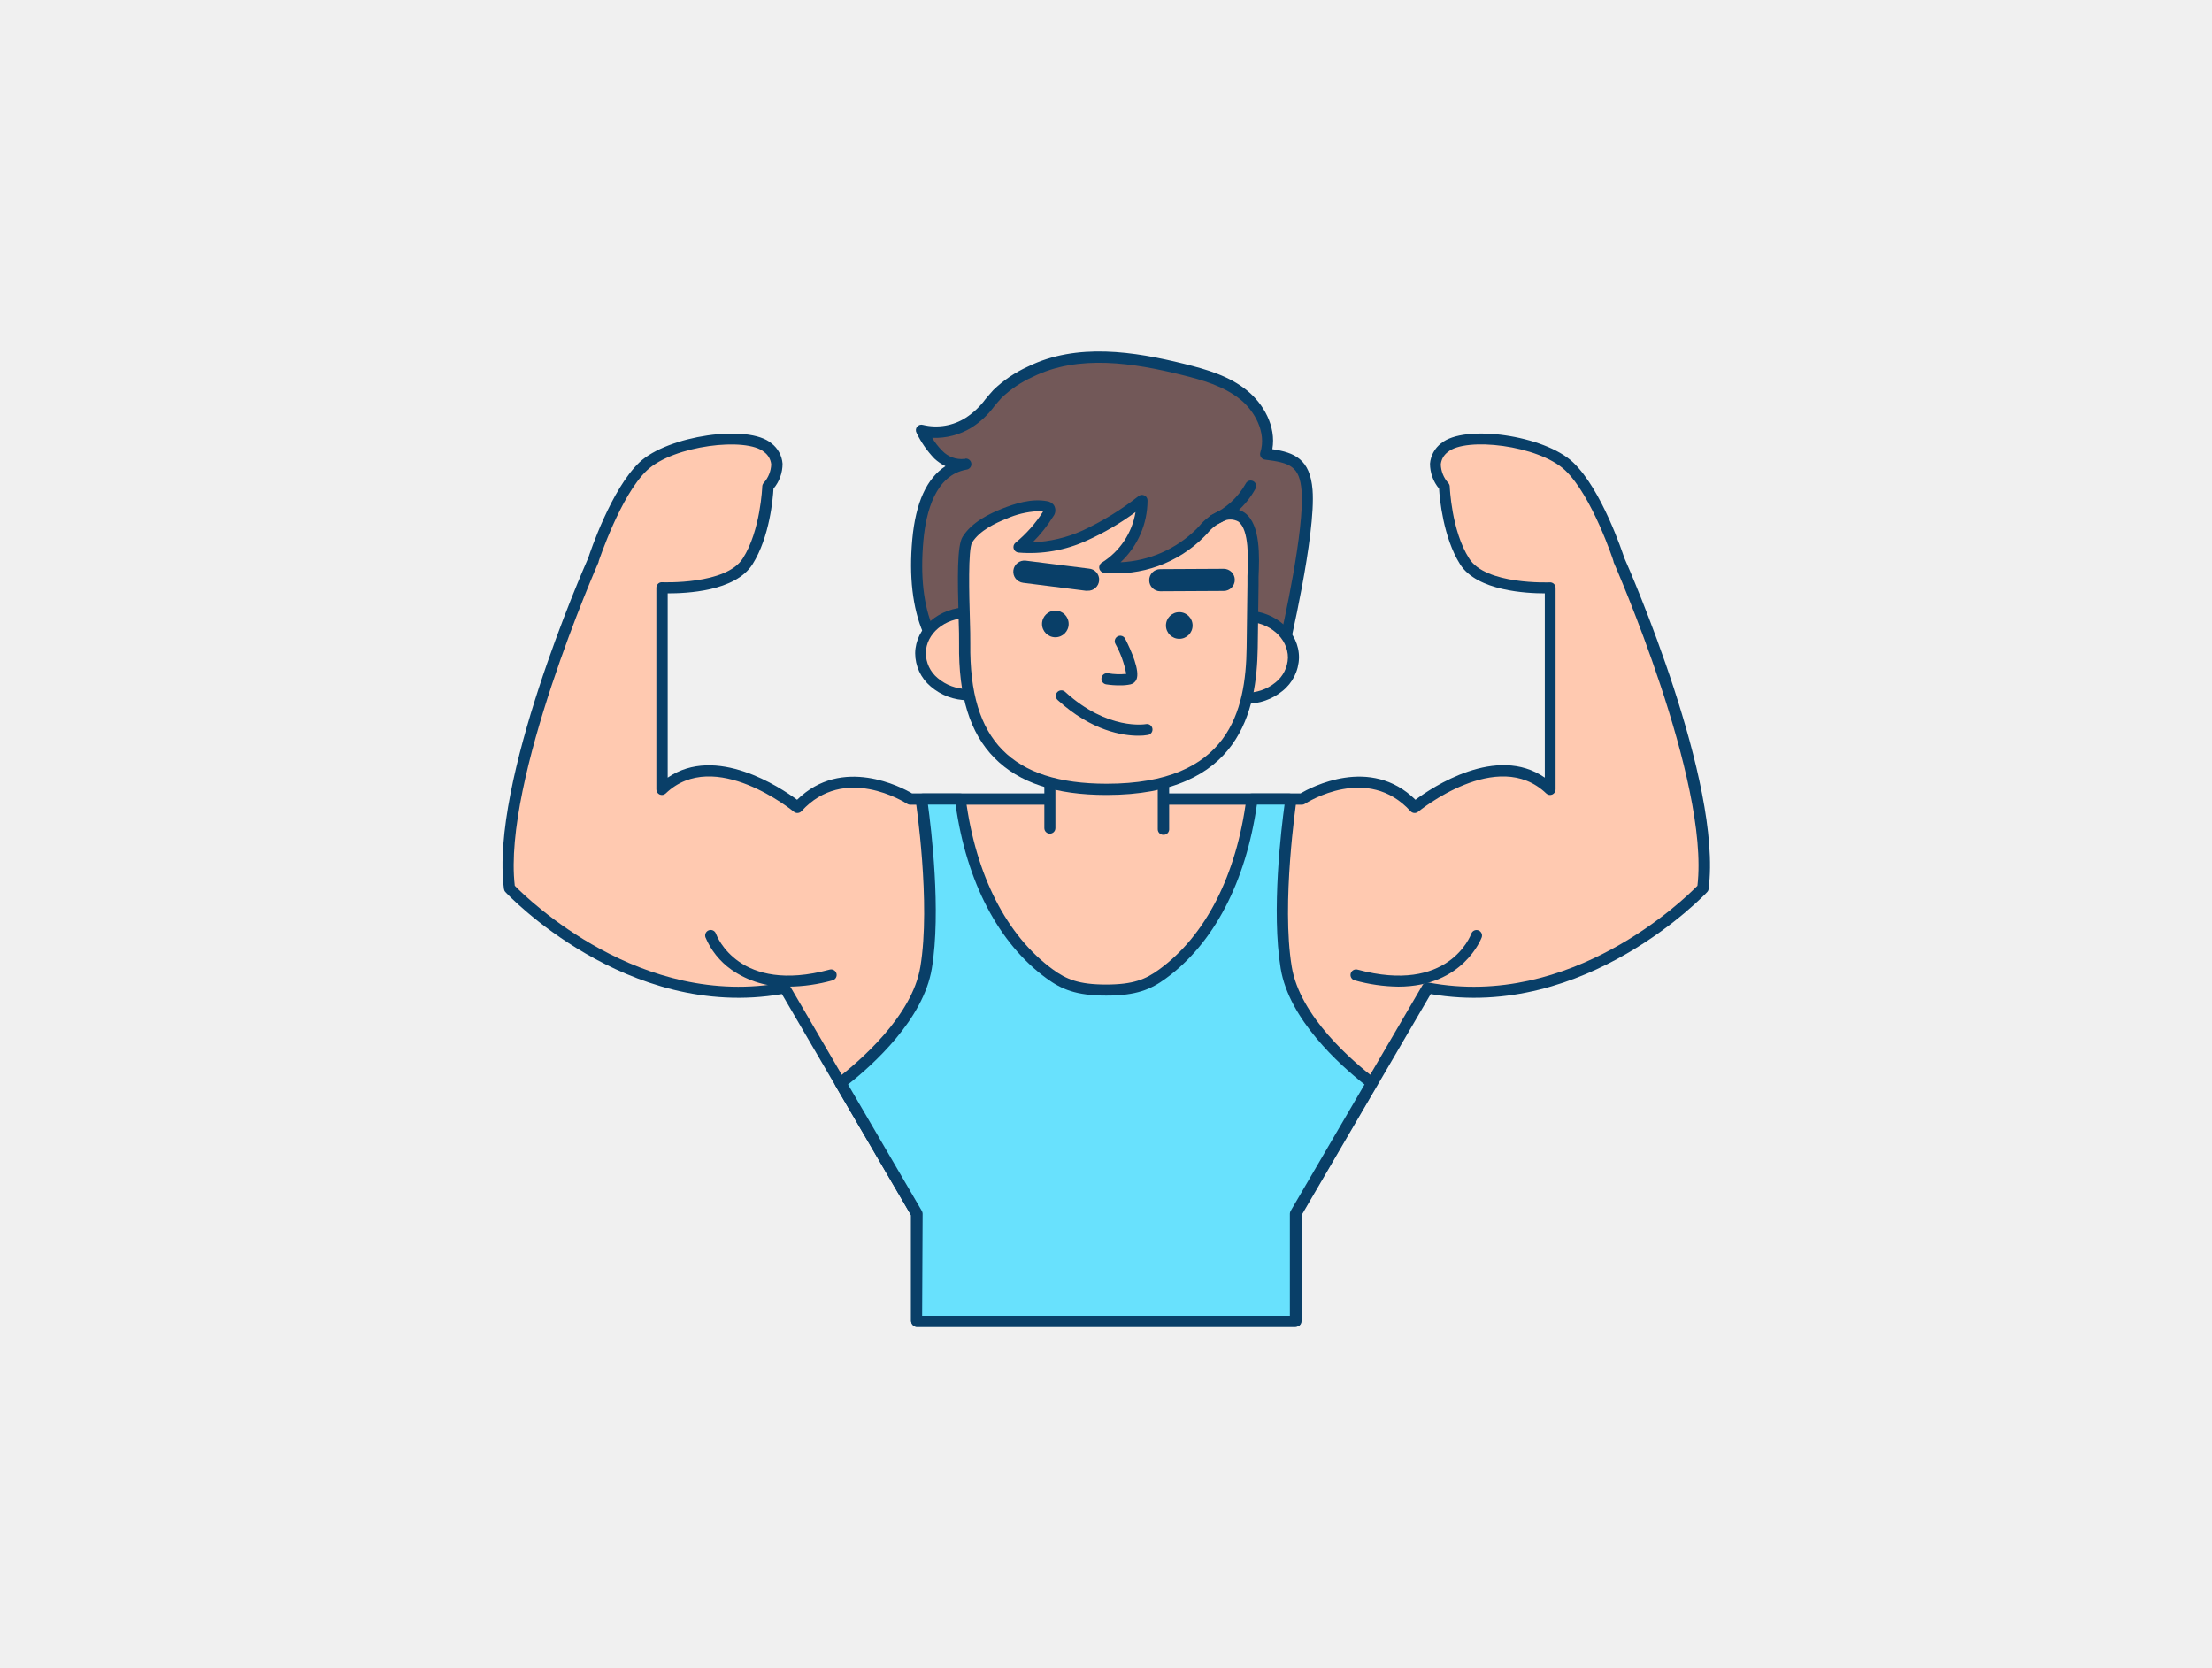
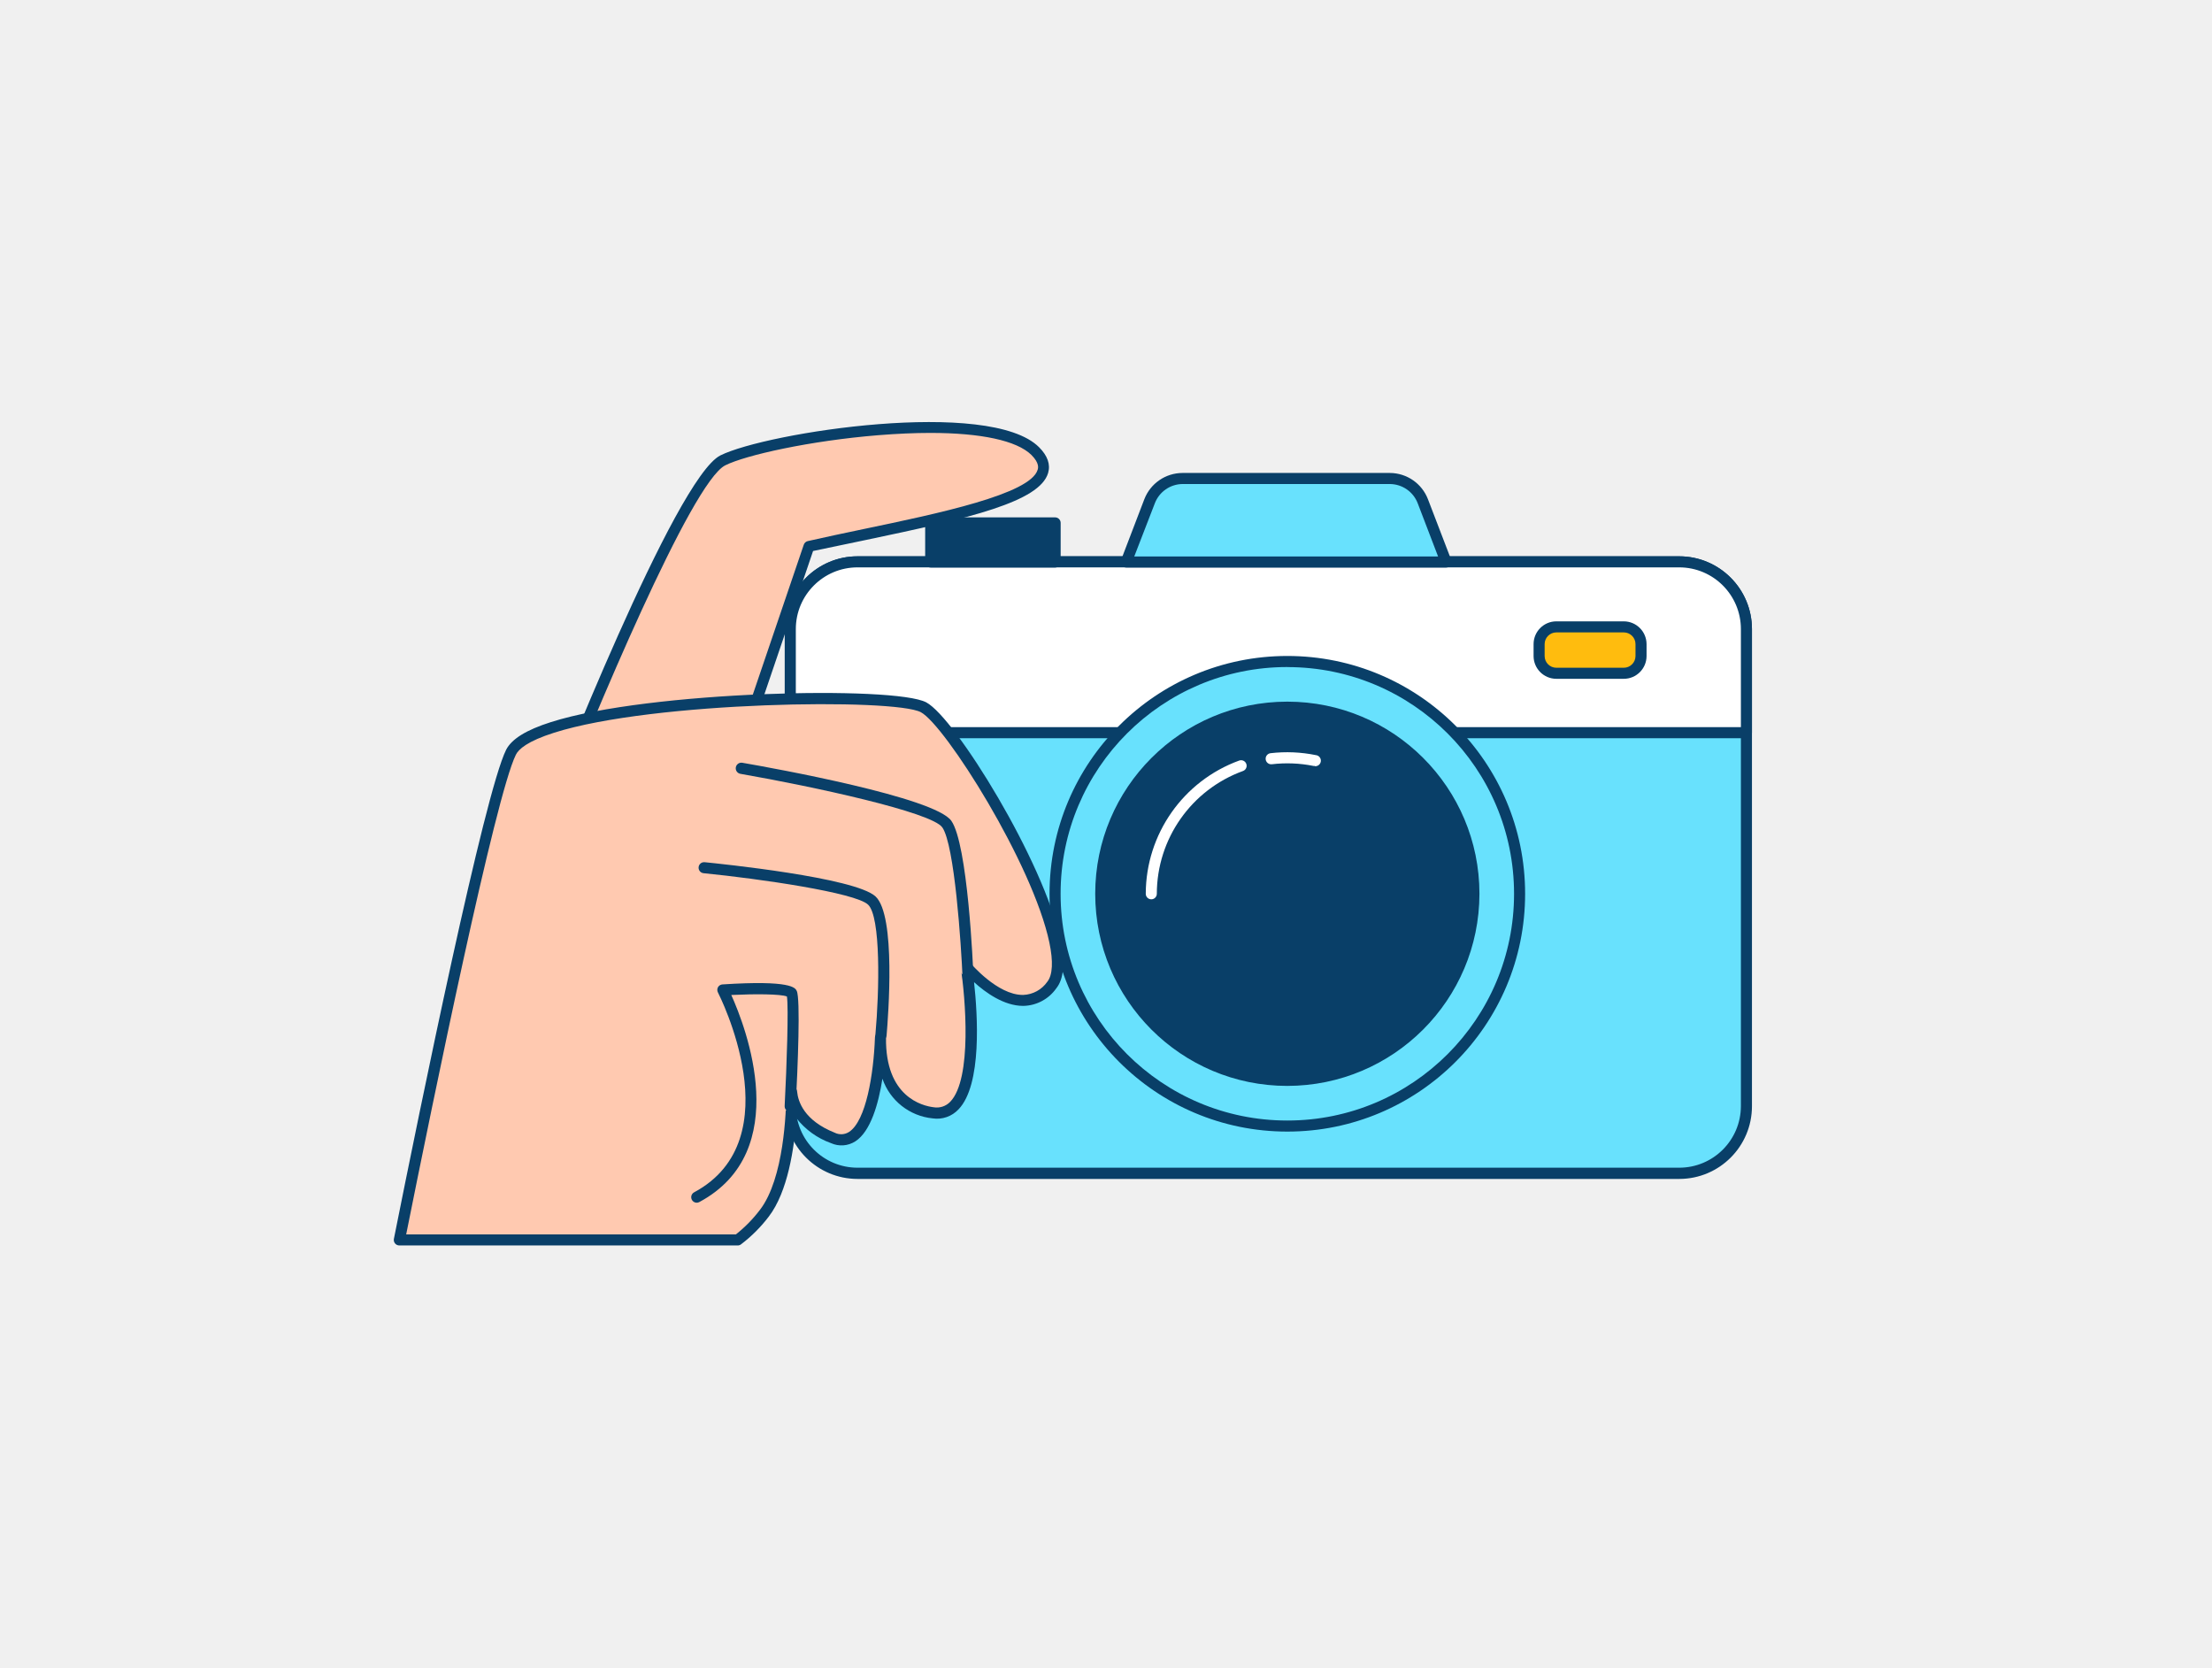
- <svg xmlns="http://www.w3.org/2000/svg" id="_380_fitness_outline" data-name="#380_fitness_outline" viewBox="0 0 400 300" width="406" height="306" class="illustration styles_illustrationTablet__1DWOa">
-   <path d="M292.69,100.46s-3.94-12.1-9-16.89-18.86-6.48-22.52-3.38,0,7,0,7,.28,8.17,3.66,13.52,15.48,4.78,15.48,4.78V142c-9.57-9.18-24.49,3.26-24.49,3.26-8.45-9.29-20.41-1.49-20.41-1.49H164.6s-12-7.8-20.41,1.49c0,0-14.93-12.44-24.5-3.26V105.53s12.11.57,15.49-4.78,3.66-13.52,3.66-13.52,3.66-3.94,0-7-17.46-1.41-22.53,3.38-9,16.89-9,16.89-17.74,40-15.2,59.41c0,0,21.6,23.37,49.8,18l10,17.2,13.8,23.63v19.43l.07,0h68.37l.06,0V218.72l13.8-23.63,10.05-17.2c28.2,5.35,49.8-18,49.8-18C310.43,140.45,292.69,100.46,292.69,100.46Z" fill="#ffc9b0" />
-   <path d="M234.19,239.18H165.82a1.07,1.07,0,0,1-.41-.08,1.12,1.12,0,0,1-.66-.95V219l-23.36-40c-28.09,4.88-49.81-18.21-50-18.45a1,1,0,0,1-.26-.55c-2.53-19.32,14.28-57.68,15.26-59.9.32-1,4.17-12.45,9.25-17.25s19.68-7,23.87-3.42a5.14,5.14,0,0,1,2,3.67,7,7,0,0,1-1.64,4.52c-.09,1.67-.67,8.73-3.79,13.67s-12.08,5.26-15.27,5.26h-.07v33.32c8.73-6,20.38,1.77,23.4,4,8.13-8,19-2.22,20.79-1.15h70.24c1.83-1.07,12.65-6.88,20.79,1.15,3-2.24,14.67-10.06,23.39-4V106.55c-3.17,0-12.25-.4-15.32-5.26s-3.71-12-3.8-13.67a7.08,7.08,0,0,1-1.64-4.52,5.17,5.17,0,0,1,2-3.67c4.2-3.55,18.69-1.47,23.86,3.42s8.94,16.28,9.26,17.25c1,2.22,17.78,40.58,15.26,59.9a.93.93,0,0,1-.25.55c-.22.24-21.95,23.33-50,18.45l-23.36,40v19.15a1,1,0,0,1-.57.91A1.36,1.36,0,0,1,234.19,239.18Zm-67.44-2h66.5V218.72a1,1,0,0,1,.14-.5l23.85-40.83a1,1,0,0,1,1.05-.48c25.83,4.91,46.34-15.12,48.66-17.49,2.23-19-15-58.16-15.17-58.55a.3.3,0,0,1,0-.1c0-.11-3.92-11.91-8.75-16.47S265,78.24,261.81,81a3.15,3.15,0,0,0-1.27,2.25,5.3,5.3,0,0,0,1.36,3.35,1,1,0,0,1,.26.64c0,.08.31,8,3.51,13,3,4.8,14.47,4.32,14.58,4.32a1,1,0,0,1,.74.27,1,1,0,0,1,.31.72V142a1,1,0,0,1-1.69.73c-8.81-8.45-23,3.18-23.16,3.3a1,1,0,0,1-1.38-.09c-7.77-8.54-18.66-1.63-19.12-1.33a1,1,0,0,1-.55.16H164.6a1,1,0,0,1-.54-.16c-.47-.3-11.37-7.21-19.13,1.33a1,1,0,0,1-1.38.09c-.14-.12-14.36-11.75-23.17-3.3a1,1,0,0,1-1.69-.73V105.53a1,1,0,0,1,.31-.72.93.93,0,0,1,.74-.27c.12,0,11.57.48,14.59-4.32,3.2-5,3.51-12.94,3.51-13a1,1,0,0,1,.27-.65,5.3,5.3,0,0,0,1.35-3.34A3.15,3.15,0,0,0,138.19,81C135,78.24,121.78,79.79,117,84.3s-8.71,16.36-8.75,16.47a.3.3,0,0,1,0,.1c-.17.39-17.39,39.51-15.16,58.55,2.32,2.37,22.82,22.39,48.66,17.49a1,1,0,0,1,1,.48l23.85,40.83a1,1,0,0,1,.14.5ZM307.9,159.87h0Z" fill="#093f68" />
-   <path d="M189.8,149l0-11,20.56.26,0,11" fill="#ffc9b0" />
-   <path d="M210.36,150.21h0a1,1,0,0,1-1-1l0-10L190.85,139l0,10a1,1,0,0,1-1,1h0a1,1,0,0,1-1-1l0-11a1,1,0,0,1,.3-.71,1,1,0,0,1,.71-.29l20.56.26a1,1,0,0,1,1,1l0,11A1,1,0,0,1,210.36,150.21Z" fill="#093f68" />
-   <path d="M169.19,117.38c.9,0-1.24-3.86-1.36-4.13-2.12-5-2.35-11-1.87-16.37s2.33-12.55,8.58-13.7a5.84,5.84,0,0,1-4.88-1.73,17.31,17.31,0,0,1-3-4.4,11,11,0,0,0,8.57-1.42c2.32-1.37,3.43-3.29,5.19-5.17a20.78,20.78,0,0,1,5.9-4c8.44-4.17,18.49-2.69,27.63-.44,3.9,1,7.9,2.11,11,4.65s5.15,6.82,3.92,10.65c4.66.58,7.1,1.36,7.51,6.59.63,8.07-4.46,29.43-4.46,29.43l-5.49-1Z" fill="#725858" />
-   <path d="M169.19,118.38a1,1,0,0,1-.83-1.57,16.94,16.94,0,0,0-1.25-2.78c-.11-.2-.18-.34-.2-.39-1.89-4.48-2.55-10.15-1.94-16.85s2.63-11.05,6-13.24a8.17,8.17,0,0,1-2-1.37,18,18,0,0,1-3.23-4.65,1,1,0,0,1,.09-1.1,1,1,0,0,1,1.06-.34,10,10,0,0,0,7.78-1.31,13.62,13.62,0,0,0,3.52-3.33c.46-.55.93-1.12,1.45-1.68a22,22,0,0,1,6.19-4.2c8.92-4.41,19.32-2.74,28.31-.52,4,1,8.11,2.15,11.41,4.85,2.89,2.35,5.26,6.43,4.53,10.58,4,.6,6.83,1.79,7.27,7.35.64,8.14-4.28,28.87-4.49,29.74a1,1,0,0,1-1.15.76l-5.39-1-57.11,1.07Zm0-2h0Zm5.37-34.2a1,1,0,0,1,.18,2c-5.55,1-7.28,7.53-7.76,12.81-.58,6.37,0,11.71,1.79,15.89a2.29,2.29,0,0,1,.13.25,17.31,17.31,0,0,1,1.43,3.25l56.07-1,.21,0,4.54.85c1-4.18,4.76-21.31,4.22-28.2-.35-4.47-2.09-5.1-6.63-5.66a1,1,0,0,1-.72-.46,1,1,0,0,1-.11-.84c1.16-3.62-1.06-7.5-3.6-9.57-3-2.43-6.89-3.54-10.63-4.46-8.64-2.13-18.6-3.76-26.94.37a20.2,20.2,0,0,0-5.62,3.78c-.49.53-.93,1.06-1.37,1.59a15.42,15.42,0,0,1-4,3.76,12.66,12.66,0,0,1-7.18,1.89,11.37,11.37,0,0,0,1.82,2.34,4.78,4.78,0,0,0,4,1.47h.19Z" fill="#093f68" />
-   <ellipse cx="175.05" cy="117.45" rx="7.42" ry="8.62" transform="translate(55.4 291.01) rotate(-89.28)" fill="#ffc9b0" />
-   <path d="M175.09,125.88H175a10.32,10.32,0,0,1-6.72-2.51,7.87,7.87,0,0,1-2.79-6c.05-4.6,4.34-8.3,9.58-8.3h.14a10.29,10.29,0,0,1,6.71,2.5,7.71,7.71,0,0,1-.15,12A10.25,10.25,0,0,1,175.09,125.88ZM175,111c-4.15,0-7.54,2.82-7.58,6.33a5.9,5.9,0,0,0,2.12,4.52,8.34,8.34,0,0,0,5.41,2,8,8,0,0,0,5.46-1.87,5.71,5.71,0,0,0,.12-9,8.26,8.26,0,0,0-5.42-2Z" fill="#093f68" />
-   <ellipse cx="225.28" cy="118.08" rx="7.42" ry="8.62" transform="translate(104.37 341.86) rotate(-89.28)" fill="#ffc9b0" />
-   <path d="M225.32,126.51h-.15a10.29,10.29,0,0,1-6.71-2.5,7.89,7.89,0,0,1-2.79-6.05c.05-4.6,4.34-8.3,9.58-8.3h.14c5.3.07,9.57,3.9,9.51,8.55h0a7.91,7.91,0,0,1-3,6A10.3,10.3,0,0,1,225.32,126.51Zm-.07-14.85c-4.15,0-7.54,2.82-7.58,6.33a5.91,5.91,0,0,0,2.11,4.52,8.36,8.36,0,0,0,5.42,2,8.19,8.19,0,0,0,5.46-1.86,5.94,5.94,0,0,0,2.24-4.47h0c0-3.54-3.34-6.47-7.54-6.52Z" fill="#093f68" />
-   <path d="M200.09,142c-21,0-25.84-12-25.66-26.31,0-4-.76-16.85.48-18.84,1.46-2.32,4.23-3.72,6.69-4.7s5-1.75,7.54-1.28a.89.89,0,0,1,.61.29c.2.3,0,.69-.17,1a24.88,24.88,0,0,1-5.32,6.07,23.83,23.83,0,0,0,11.89-2.1,52.15,52.15,0,0,0,10.37-6.37,14.31,14.31,0,0,1-6.73,12.1,21.61,21.61,0,0,0,17.27-6.24c1.12-1.13,2.18-2.44,3.67-3,7.23-2.65,5.86,8.72,5.82,12.33l-.15,11.39C226.22,130.66,221.1,142,200.09,142Z" fill="#ffc9b0" />
-   <path d="M200.09,143c-9.19,0-15.81-2.19-20.26-6.69s-6.52-11.23-6.4-20.64c0-1,0-2.65-.08-4.53-.21-7.42-.29-13.22.72-14.82,1.68-2.68,4.89-4.19,7.16-5.09s5.25-1.87,8.09-1.35a1.91,1.91,0,0,1,1.25.71,1.79,1.79,0,0,1-.14,2.09,25.86,25.86,0,0,1-3.69,4.64,24.28,24.28,0,0,0,9-2.12,51.21,51.21,0,0,0,10.17-6.25,1,1,0,0,1,1.6.79,15.34,15.34,0,0,1-4.88,11.19,20.86,20.86,0,0,0,13.71-6c.17-.18.35-.36.52-.55a9.66,9.66,0,0,1,3.52-2.68c1.91-.7,3.5-.6,4.73.3,2.88,2.11,2.63,8,2.48,11.57,0,.54,0,1,0,1.41l-.15,11.39C227.26,127.76,224.27,143,200.09,143ZM187.61,91.7A15.92,15.92,0,0,0,182,93.05c-2,.8-4.84,2.12-6.21,4.3-.76,1.22-.53,9.65-.41,13.7.05,1.91.1,3.56.08,4.62-.11,8.84,1.8,15.13,5.83,19.21s10.2,6.09,18.83,6.09c22.16,0,25.17-13.18,25.31-24.67l.15-11.4c0-.4,0-.9,0-1.47.12-2.93.36-8.39-1.66-9.87a3,3,0,0,0-2.86,0,7.94,7.94,0,0,0-2.76,2.18l-.55.57a22.48,22.48,0,0,1-18.08,6.53,1,1,0,0,1-.42-1.85,13.32,13.32,0,0,0,6.09-9.14A48.1,48.1,0,0,1,196.54,97a24.71,24.71,0,0,1-12.39,2.17,1,1,0,0,1-.53-1.76,23.85,23.85,0,0,0,5-5.65A6.77,6.77,0,0,0,187.61,91.7Z" fill="#093f68" />
-   <circle cx="190.84" cy="112.08" r="2.41" fill="#093f68" />
-   <circle cx="213.25" cy="112.36" r="2.41" fill="#093f68" />
-   <path d="M202.58,123.18A15.49,15.49,0,0,1,200,123a1,1,0,1,1,.38-2,11.76,11.76,0,0,0,3.28.11,17.89,17.89,0,0,0-1.94-5.39,1,1,0,1,1,1.78-.9c1.05,2.06,2.69,5.75,2,7.32a1.54,1.54,0,0,1-1.05.86A8.3,8.3,0,0,1,202.58,123.18Z" fill="#093f68" />
-   <path d="M196.65,106.08h-.26L185,104.64a2,2,0,1,1,.5-4l11.38,1.43a2,2,0,0,1-.24,4Z" fill="#093f68" />
-   <path d="M209.81,106.17a2,2,0,0,1,0-4l11.48-.06h0a2,2,0,0,1,0,4l-11.47.06Z" fill="#093f68" />
-   <path d="M205.84,132.29c-2.76,0-8.41-.82-14.59-6.46a1,1,0,0,1-.07-1.41,1,1,0,0,1,1.42-.07c7.73,7.06,14.56,5.85,14.62,5.84a1,1,0,0,1,1.17.79,1,1,0,0,1-.78,1.17A9.22,9.22,0,0,1,205.84,132.29Z" fill="#093f68" />
-   <path d="M219.49,94.27a1,1,0,0,1-.33-1.94,13.27,13.27,0,0,0,6.09-5.6,1,1,0,1,1,1.72,1,14.94,14.94,0,0,1-7.15,6.47A1.26,1.26,0,0,1,219.49,94.27Z" fill="#093f68" />
-   <path d="M165.75,238.15l.07,0h68.37l.06,0V218.72l13.8-23.63c-4-3.09-13.91-11.49-15.47-20.86-2-11.82.84-30.37.84-30.37l-.3-.12h-6.75C224.58,157.63,219,169,210.2,175.36c-2.48,1.8-4.93,2.92-10.2,2.92s-7.73-1.12-10.2-2.92c-8.75-6.37-14.38-17.73-16.17-31.62h-6.76l-.3.12s2.82,18.55.85,30.37C165.86,183.6,156,192,152,195.09l13.8,23.63Z" fill="#68e1fd" />
-   <path d="M234.19,239.18H165.82a1.07,1.07,0,0,1-.41-.08,1.12,1.12,0,0,1-.66-.95V219l-13.66-23.4a1,1,0,0,1,.25-1.3c4-3.09,13.6-11.25,15.09-20.23,1.93-11.53-.82-29.87-.85-30.06a1,1,0,0,1,.62-1.07l.3-.12a1,1,0,0,1,.37-.08h6.76a1,1,0,0,1,1,.88c1.79,13.85,7.39,24.83,15.77,30.94,2.43,1.77,4.68,2.72,9.61,2.72s7.17-.95,9.61-2.73c8.39-6.1,14-17.08,15.77-30.93a1,1,0,0,1,1-.88h6.75a.91.91,0,0,1,.37.08l.3.12a1,1,0,0,1,.62,1.07c0,.19-2.76,18.53-.84,30.06,1.49,9,11.05,17.14,15.09,20.23a1,1,0,0,1,.25,1.3L235.25,219v19.15a1,1,0,0,1-.57.91A1.36,1.36,0,0,1,234.19,239.18Zm-68.44-1Zm1-1h66.5V218.72a1,1,0,0,1,.14-.5l13.36-22.87c-4.54-3.58-13.63-11.76-15.16-20.95-1.72-10.38.13-25.55.7-29.66h-5c-2,14-7.81,25.13-16.46,31.43-2.72,2-5.35,3.11-10.79,3.11s-8.08-1.14-10.79-3.11c-8.65-6.3-14.48-17.43-16.45-31.43h-5c.56,4.11,2.43,19.28.7,29.66-1.53,9.19-10.61,17.37-15.15,20.95l13.35,22.87a1,1,0,0,1,.14.5Z" fill="#093f68" />
-   <path d="M142.63,177.66a17.13,17.13,0,0,1-10.4-3.09,13.6,13.6,0,0,1-4.66-5.82,1,1,0,0,1,1.89-.67h0c.16.45,4.17,10.93,20.57,6.5a1,1,0,0,1,.52,1.94A30.47,30.47,0,0,1,142.63,177.66Z" fill="#093f68" />
-   <path d="M252.87,177.66a30.66,30.66,0,0,1-7.91-1.14,1,1,0,0,1,.52-1.94c16.4,4.43,20.41-6.05,20.58-6.5a1,1,0,0,1,1.27-.6,1,1,0,0,1,.61,1.27C267.9,168.86,264.62,177.66,252.87,177.66Z" fill="#093f68" />
+ <svg xmlns="http://www.w3.org/2000/svg" viewBox="0 0 400 300" width="406" height="306" class="illustration styles_illustrationTablet__1DWOa">
+   <g id="_207_camera_outline" data-name="#207_camera_outline">
+     <path d="M315.81,113v86.26a12.13,12.13,0,0,1-12.14,12.14H155.06a12.15,12.15,0,0,1-12.15-12.14V113a12.15,12.15,0,0,1,12.15-12.14H303.67A12.13,12.13,0,0,1,315.81,113Z" fill="#68e1fd" />
+     <path d="M303.67,212.43H155.06a13.16,13.16,0,0,1-13.15-13.14V113a13.17,13.17,0,0,1,13.15-13.15H303.67A13.16,13.16,0,0,1,316.81,113v86.26A13.15,13.15,0,0,1,303.67,212.43ZM155.06,101.88A11.16,11.16,0,0,0,143.91,113v86.26a11.16,11.16,0,0,0,11.15,11.14H303.67a11.16,11.16,0,0,0,11.14-11.14V113a11.16,11.16,0,0,0-11.14-11.15Z" fill="#093f68" />
+     <path d="M315.81,113v18.71H142.91V113a12.15,12.15,0,0,1,12.15-12.14H303.67A12.13,12.13,0,0,1,315.81,113Z" fill="#fff" />
+     <path d="M315.81,132.74H142.91a1,1,0,0,1-1-1V113a13.17,13.17,0,0,1,13.15-13.15H303.67A13.16,13.16,0,0,1,316.81,113v18.71A1,1,0,0,1,315.81,132.74Zm-171.9-2h170.9V113a11.16,11.16,0,0,0-11.14-11.15H155.06A11.16,11.16,0,0,0,143.91,113Z" fill="#093f68" />
+     <circle cx="232.79" cy="160.87" r="41.99" fill="#68e1fd" />
+     <path d="M232.79,203.87a43,43,0,1,1,43-43A43,43,0,0,1,232.79,203.87Zm0-84a41,41,0,1,0,41,41A41,41,0,0,0,232.79,119.88Z" fill="#093f68" />
+     <circle cx="232.79" cy="160.87" r="33.73" fill="#093f68" />
+     <path d="M232.79,195.61a34.74,34.74,0,1,1,34.74-34.74A34.78,34.78,0,0,1,232.79,195.61Zm0-67.47a32.74,32.74,0,1,0,32.74,32.73A32.76,32.76,0,0,0,232.79,128.14Z" fill="#093f68" />
+     <path d="M237.75,137.76a.71.71,0,0,1-.2,0,24,24,0,0,0-7.56-.31,1,1,0,1,1-.23-2,25.92,25.92,0,0,1,8.19.35,1,1,0,0,1-.2,2Z" fill="#fff" />
+     <path d="M208.19,161.87a1,1,0,0,1-1-1,25.69,25.69,0,0,1,16.9-24.09,1,1,0,0,1,1.28.6,1,1,0,0,1-.6,1.29,23.66,23.66,0,0,0-15.58,22.2A1,1,0,0,1,208.19,161.87Z" fill="#fff" />
+     <rect x="168.3" y="93.81" width="22.5" height="7.07" fill="#093f68" />
+     <path d="M190.8,101.88H168.3a1,1,0,0,1-1-1V93.81a1,1,0,0,1,1-1h22.5a1,1,0,0,1,1,1v7.07A1,1,0,0,1,190.8,101.88Zm-21.5-2h20.5V94.81H169.3Z" fill="#093f68" />
+     <path d="M213.84,85.78h37.48a6.39,6.39,0,0,1,6,4.1l4.21,11H203.65l4.22-11A6.38,6.38,0,0,1,213.84,85.78Z" fill="#68e1fd" />
+     <path d="M261.5,101.88H203.65a1,1,0,0,1-.82-.43,1,1,0,0,1-.11-.92l4.21-11a7.42,7.42,0,0,1,6.91-4.75h37.48a7.41,7.41,0,0,1,6.9,4.75l4.22,11a1,1,0,0,1-.11.92A1,1,0,0,1,261.5,101.88Zm-56.39-2h54.94l-3.69-9.64a5.43,5.43,0,0,0-5-3.46H213.84a5.42,5.42,0,0,0-5,3.46Z" fill="#093f68" />
+     <rect x="278.32" y="112.63" width="18.43" height="8.39" rx="3.11" fill="#ffbc0e" />
+     <path d="M293.63,122h-12.2a4.12,4.12,0,0,1-4.11-4.11v-2.16a4.12,4.12,0,0,1,4.11-4.12h12.2a4.13,4.13,0,0,1,4.12,4.12v2.16A4.12,4.12,0,0,1,293.63,122Zm-12.2-8.39a2.12,2.12,0,0,0-2.11,2.12v2.16a2.12,2.12,0,0,0,2.11,2.11h12.2a2.12,2.12,0,0,0,2.12-2.11v-2.16a2.12,2.12,0,0,0-2.12-2.12Z" fill="#093f68" />
+     <path d="M98.45,148.72s24.23-62.23,32.28-66.23,47.9-10.2,56.45-1.66-21.32,12.78-40.92,17.26l-15.15,44.67Z" fill="#ffc9b0" />
+     <path d="M98.45,149.72a1,1,0,0,1-.93-1.36C100,142,122.13,85.65,130.28,81.6c8.34-4.15,48.68-10.4,57.61-1.48,1.55,1.55,2.1,3.12,1.64,4.67-1.54,5.18-14,8.15-32.92,12.1-3.37.7-6.57,1.37-9.58,2l-15,44.14a1,1,0,0,1-.76.66l-32.66,6Zm69.77-72.18c-2.87,0-6,.14-9.38.41-12.37,1-24,3.61-27.67,5.44-6.12,3-23.94,45.73-31.13,64l30.31-5.53,15-44.11a1,1,0,0,1,.72-.65c3.19-.73,6.58-1.44,10.16-2.19,13.41-2.8,30.1-6.29,31.41-10.71.09-.3.36-1.19-1.13-2.68C183.86,78.92,177.39,77.54,168.22,77.54Z" fill="#093f68" />
+     <path d="M167.05,127.14c-6.19-3.3-69.65-1.78-74.6,8.13-3.9,7.8-15.47,64.44-20.22,88.19h61.2a25.61,25.61,0,0,0,4.82-4.84c4.53-5.93,4.94-18.25,5-21.92.17,1.88,1.28,5.85,7.42,8.3,7.56,3,8.54-15.05,8.65-18.12,0,2.26.33,12.48,9.5,13.58,10.32,1.24,6-26.45,6-26.45s9.28,11.19,15.47,3.35S173.24,130.44,167.05,127.14Z" fill="#ffc9b0" />
+     <path d="M133.43,224.46H72.23a1,1,0,0,1-1-1.2c4.79-24,16.35-80.54,20.3-88.44,1-1.94,3.63-3.58,8.12-5,17.73-5.65,62.13-6.6,67.85-3.56,5.25,2.81,21.3,28.83,24.26,43,.87,4.12.62,7-.76,8.72a7.45,7.45,0,0,1-5.92,3.16H185c-3.45,0-6.79-2.41-8.86-4.29.64,5.85,1.47,18.55-2.81,23a5.32,5.32,0,0,1-4.68,1.63,10.72,10.72,0,0,1-9.08-7.17c-.71,4.51-2.11,9.51-4.89,11.32a4.64,4.64,0,0,1-4.43.32,13.83,13.83,0,0,1-6.24-4.51c-.38,5.4-1.54,13.31-5,17.81a26.18,26.18,0,0,1-5,5A1,1,0,0,1,133.43,224.46Zm-60-2h59.64a24.54,24.54,0,0,0,4.36-4.45c4.35-5.68,4.74-17.75,4.76-21.31a1,1,0,0,1,.95-1,1,1,0,0,1,1,.91c.17,1.84,1.27,5.25,6.8,7.46a2.62,2.62,0,0,0,2.6-.14c3.07-2,4.44-10.45,4.68-17.08a1,1,0,0,1,2,.05c-.15,10.69,6.56,12.32,8.62,12.57a3.36,3.36,0,0,0,3-1c4-4.16,2.72-18.94,1.89-24.29a1,1,0,0,1,1.75-.79c.05.06,4.86,5.77,9.47,5.77h.07a5.56,5.56,0,0,0,4.38-2.4c.95-1.21,1.08-3.66.36-7.07-3-14.26-18.86-39.31-23.24-41.65-4.78-2.55-48.32-2-66.3,3.7-4.86,1.54-6.46,3-6.94,4C89.56,143.27,78.36,197.94,73.45,222.46Z" fill="#093f68" />
+     <path d="M175.09,176.39s-1-23.93-3.86-28.06-37.16-10.09-37.16-10.09" fill="#ffc9b0" />
+     <path d="M175.08,177.39a1,1,0,0,1-1-1c-.28-6.57-1.47-24.34-3.68-27.52-1.91-2.76-23.41-7.41-36.51-9.69a1,1,0,1,1,.34-2c5.8,1,34.86,6.26,37.81,10.51s3.93,26.11,4,28.59a1,1,0,0,1-1,1Z" fill="#093f68" />
+     <path d="M159.29,186.43s1.93-21-1.65-24.34-30.31-5.93-30.31-5.93" fill="#ffc9b0" />
+     <path d="M159.29,187.43h-.09a1,1,0,0,1-.9-1.09c.72-7.94,1-21.36-1.34-23.52s-19.52-4.66-29.73-5.67a1,1,0,0,1-.9-1.09,1,1,0,0,1,1.09-.9c2.78.28,27.18,2.76,30.9,6.19s2.3,21.58,2,25.18A1,1,0,0,1,159.29,187.43Z" fill="#093f68" />
+     <path d="M142.91,199.29s1-19,.29-20.42-12.48-.61-12.48-.61S145,205.55,126,215.73" fill="#ffc9b0" />
+     <path d="M126,216.73a1,1,0,0,1-.48-1.88c17.91-9.6,4.44-35.86,4.31-36.13a1,1,0,0,1,0-.95,1,1,0,0,1,.81-.51c12.45-.81,13.16.62,13.43,1.16.7,1.4.19,13.71-.18,20.92a1,1,0,1,1-2-.1c.38-7.27.73-17.91.41-19.8-1.11-.45-5.72-.48-10.06-.27,2.61,5.79,11.33,28.27-5.78,37.44A1,1,0,0,1,126,216.73Zm16.45-37.22Z" fill="#093f68" />
+   </g>
</svg>
